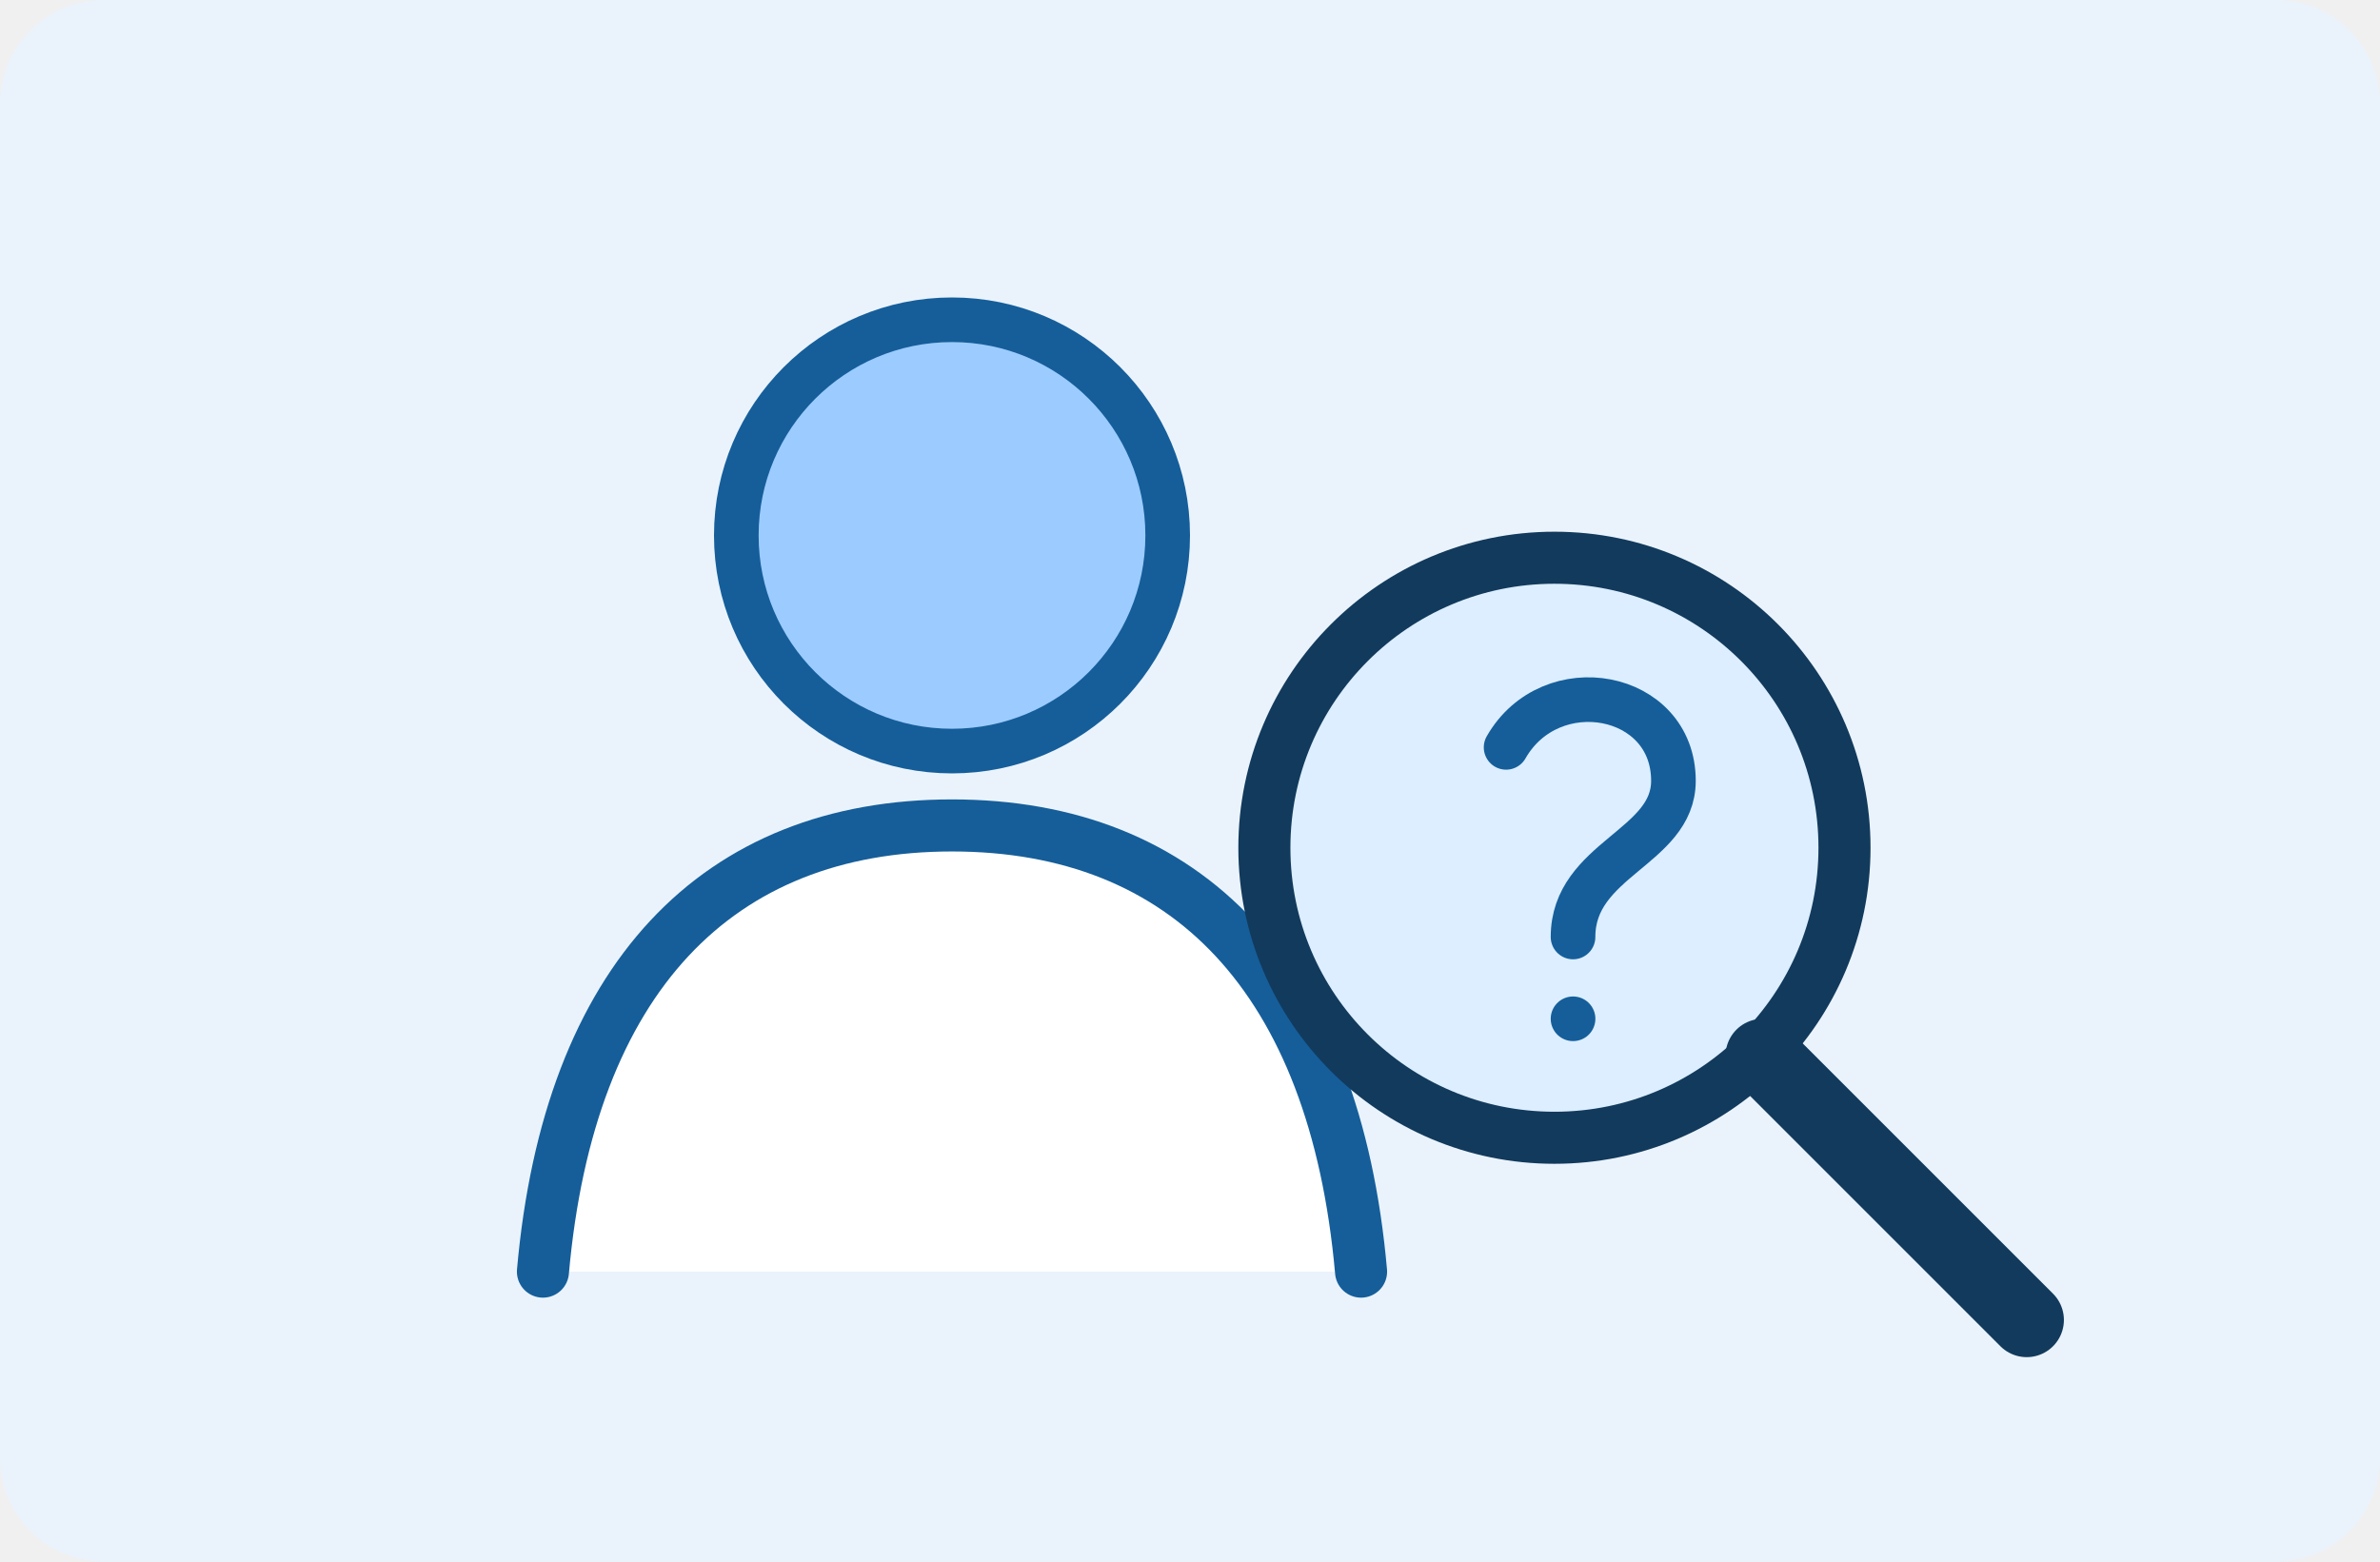
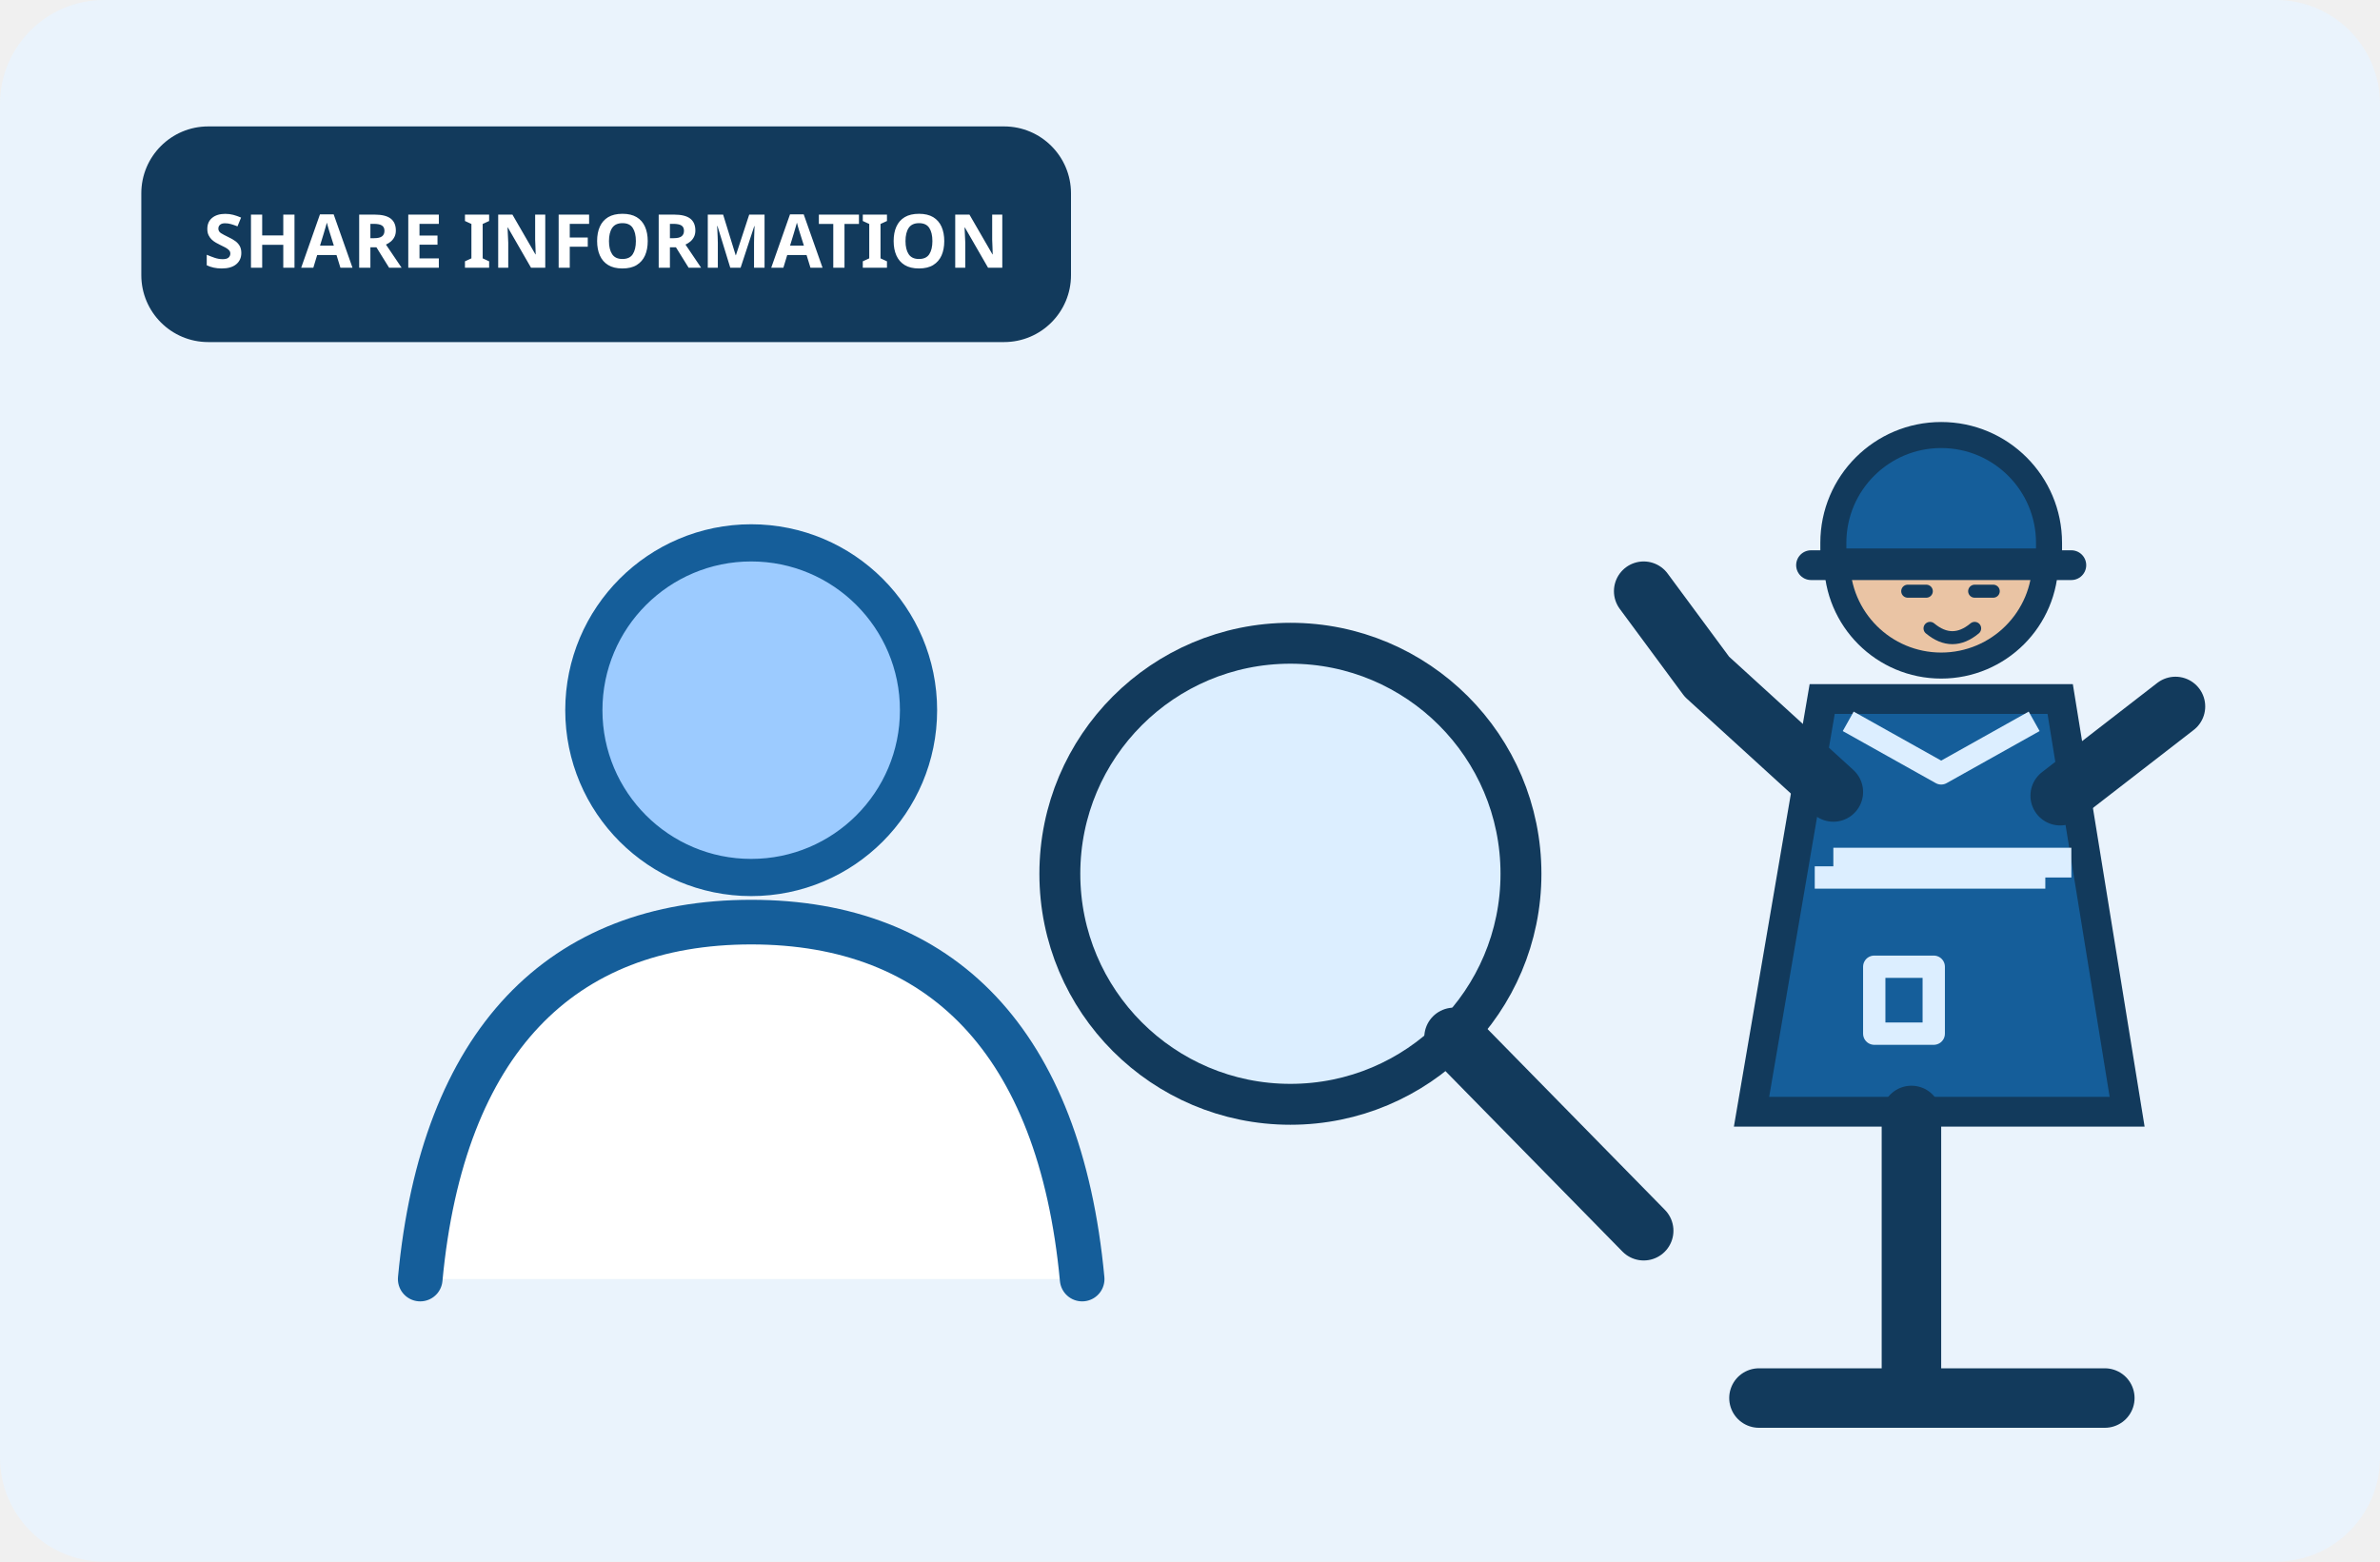
<svg xmlns="http://www.w3.org/2000/svg" viewBox="0 0 640 420" role="img" aria-labelledby="title desc">
  <rect width="640" height="420" rx="28" fill="#eaf3fc" />
-   <circle cx="256" cy="144" r="58" fill="#9ccbff" stroke="#155e9a" stroke-width="12" />
-   <path d="M146 342c7-79 47-120 110-120s103 41 110 120" fill="#fff" stroke="#155e9a" stroke-width="14" stroke-linecap="round" />
-   <circle cx="418" cy="228" r="78" fill="#dceeff" stroke="#123a5c" stroke-width="14" />
-   <path d="m474 284 71 71" stroke="#123a5c" stroke-width="20" stroke-linecap="round" />
-   <path d="M405 201c12-21 45-15 45 9 0 18-27 21-27 42m0 22h.01" fill="none" stroke="#155e9a" stroke-width="12" stroke-linecap="round" />
+   <rect x="38" y="34" width="250" height="58" rx="18" fill="#123a5c" />
+   <text x="163" y="72" fill="#fff" font-family="sans-serif" font-size="20" font-weight="700" text-anchor="middle">SHARE INFORMATION</text>
+   <circle cx="202" cy="191" r="45" fill="#9ccbff" stroke="#155e9a" stroke-width="10" />
+   <path d="M113 344c6-64 38-96 89-96s83 32 89 96" fill="#fff" stroke="#155e9a" stroke-width="12" stroke-linecap="round" />
+   <circle cx="347" cy="235" r="62" fill="#dceeff" stroke="#123a5c" stroke-width="11" />
+   <path d="m391 279 51 52" stroke="#123a5c" stroke-width="16" stroke-linecap="round" />
+   <circle cx="522" cy="151" r="28" fill="#eac4a4" stroke="#123a5c" stroke-width="7" />
+   <path d="M493 146a29 29 0 0 1 58 0v5h-58z" fill="#155e9a" stroke="#123a5c" stroke-width="7" />
+   <path d="M487 152h70" stroke="#123a5c" stroke-width="8" stroke-linecap="round" />
+   <path d="M513 159h5m13 0h5m-17 10q6 5 12 0" fill="none" stroke="#123a5c" stroke-width="3.5" stroke-linecap="round" />
+   <path d="M490 188h64l18 111h-101z" fill="#155e9a" stroke="#123a5c" stroke-width="8" />
+   <path d="m497 194 25 14 25-14m-59 42h62m-46 24h16v18h-16z" fill="none" stroke="#dceeff" stroke-width="6" stroke-linejoin="round" />
+   <path d="M493 213 459 182l-17-23m112 55 31-24m-71 110v76m-41 0h93" fill="none" stroke="#123a5c" stroke-width="16" stroke-linecap="round" stroke-linejoin="round" />
+   <path d="M493 232h64" stroke="#dceeff" stroke-width="8" />
</svg>
